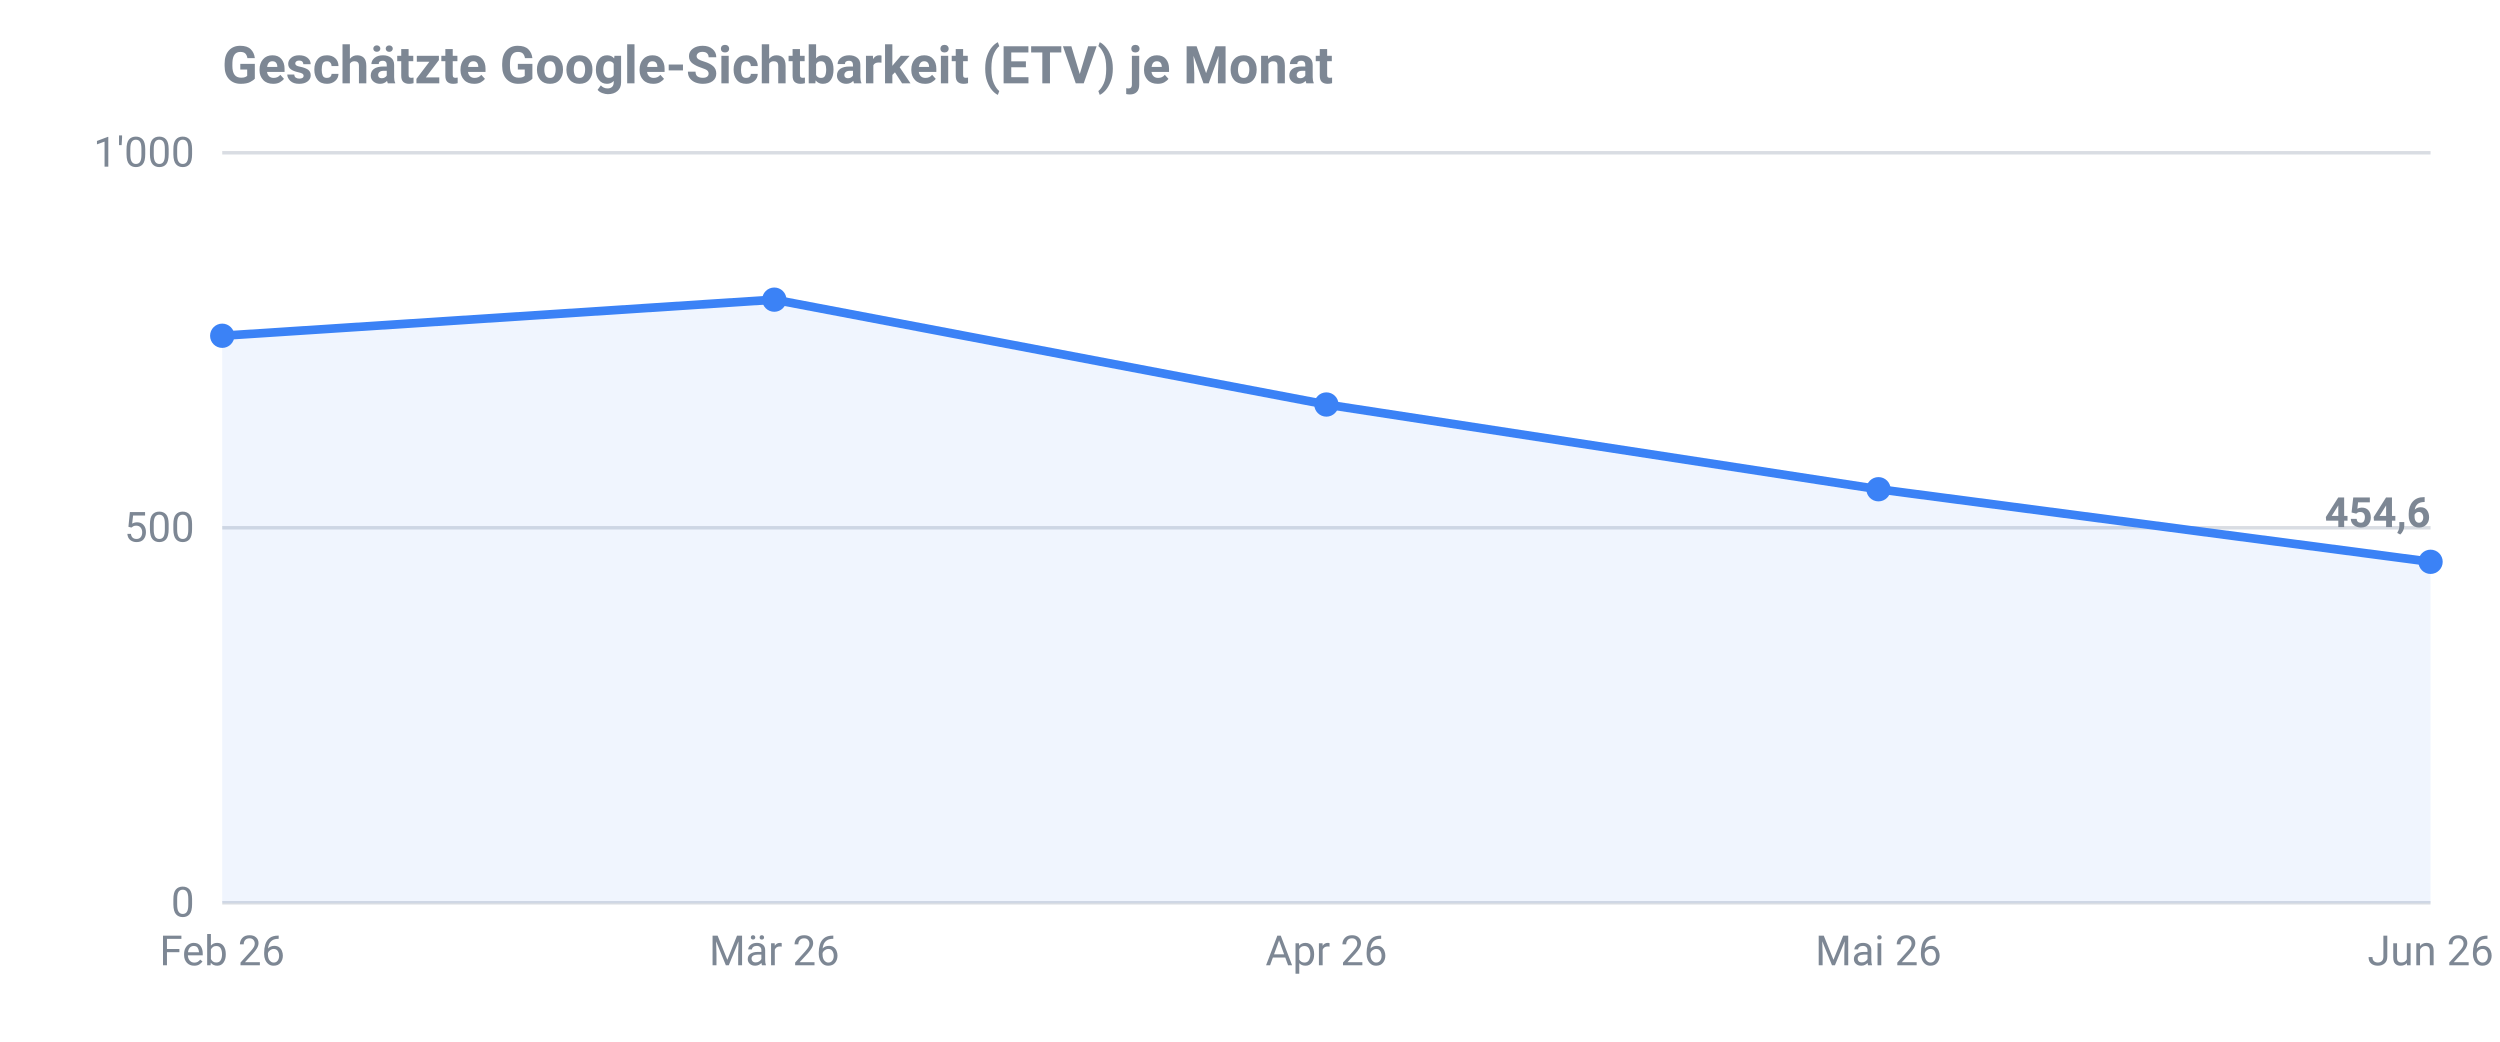
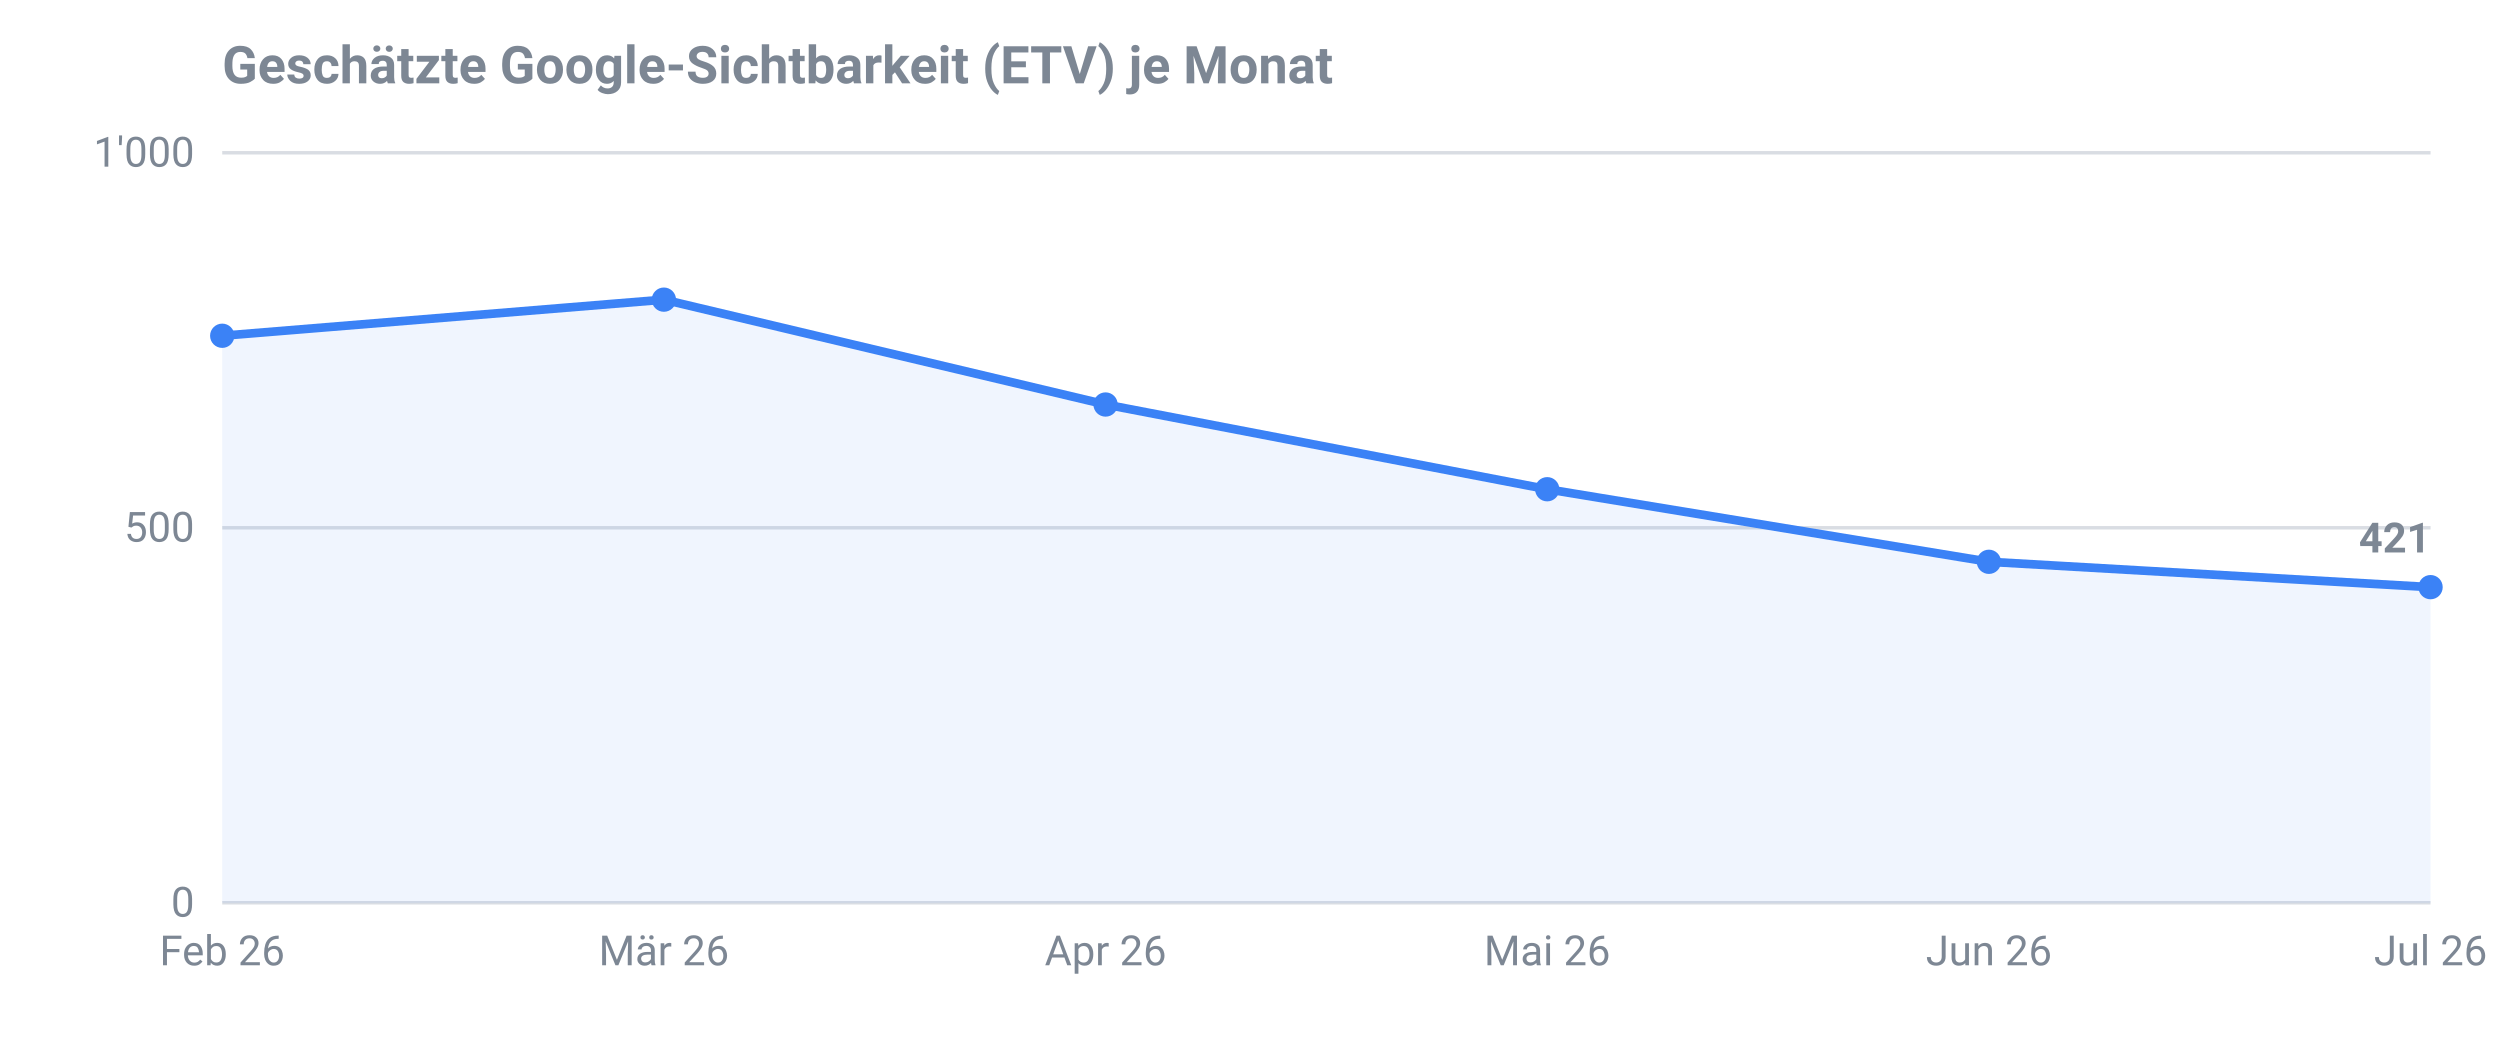
<svg xmlns="http://www.w3.org/2000/svg" viewBox="0 0 720 300" style="width:100%;height:auto" font-family="-apple-system,Segoe UI,Roboto,Helvetica,Arial,sans-serif">
  <text x="64.0" y="24.0" fill="#7d8794" font-size="15" text-anchor="start" font-weight="600">Geschätzte Google-Sichtbarkeit (ETV) je Monat</text>
  <line x1="64.0" y1="260.0" x2="700.0" y2="260.0" stroke="rgba(128,140,160,0.30)" stroke-width="1" />
  <text x="56.0" y="264.0" fill="#7d8794" font-size="12" text-anchor="end">0</text>
  <line x1="64.0" y1="152.0" x2="700.0" y2="152.0" stroke="rgba(128,140,160,0.30)" stroke-width="1" />
  <text x="56.0" y="156.0" fill="#7d8794" font-size="12" text-anchor="end">500</text>
  <line x1="64.0" y1="44.0" x2="700.0" y2="44.0" stroke="rgba(128,140,160,0.30)" stroke-width="1" />
  <text x="56.0" y="48.0" fill="#7d8794" font-size="12" text-anchor="end">1'000</text>
-   <polygon points="64.0,260.0 64.0,96.7 223.0,86.3 382.0,116.5 541.0,140.9 700.0,161.8 700.0,260.0" fill="#3b82f6" opacity="0.08" />
-   <polyline points="64.0,96.7 223.0,86.3 382.0,116.5 541.0,140.9 700.0,161.8" fill="none" stroke="#3b82f6" stroke-width="2.5" stroke-linejoin="round" stroke-linecap="round" />
+   <polygon points="64.0,260.0 64.0,96.7 191.2,86.3 318.4,116.5 445.6,140.9 572.8,161.8 700.0,169.1 700.0,260.0" fill="#3b82f6" opacity="0.08" />
+   <polyline points="64.0,96.7 191.2,86.3 318.4,116.5 445.6,140.9 572.8,161.8 700.0,169.1" fill="none" stroke="#3b82f6" stroke-width="2.5" stroke-linejoin="round" stroke-linecap="round" />
  <circle cx="64.0" cy="96.7" r="3.5" fill="#3b82f6" />
  <text x="64.0" y="278.0" fill="#7d8794" font-size="12" text-anchor="middle">Feb 26</text>
-   <circle cx="223.0" cy="86.3" r="3.5" fill="#3b82f6" />
-   <text x="223.0" y="278.0" fill="#7d8794" font-size="12" text-anchor="middle">Mär 26</text>
-   <circle cx="382.0" cy="116.5" r="3.5" fill="#3b82f6" />
-   <text x="382.0" y="278.0" fill="#7d8794" font-size="12" text-anchor="middle">Apr 26</text>
-   <circle cx="541.0" cy="140.9" r="3.5" fill="#3b82f6" />
-   <text x="541.0" y="278.0" fill="#7d8794" font-size="12" text-anchor="middle">Mai 26</text>
-   <circle cx="700.0" cy="161.8" r="3.5" fill="#3b82f6" />
-   <text x="700.0" y="278.0" fill="#7d8794" font-size="12" text-anchor="middle">Jun 26</text>
-   <text x="700.0" y="151.8" fill="#7d8794" font-size="12" text-anchor="end" font-weight="600">454,6</text>
+   <circle cx="191.2" cy="86.3" r="3.5" fill="#3b82f6" />
+   <text x="191.2" y="278.0" fill="#7d8794" font-size="12" text-anchor="middle">Mär 26</text>
+   <circle cx="318.4" cy="116.5" r="3.5" fill="#3b82f6" />
+   <text x="318.4" y="278.0" fill="#7d8794" font-size="12" text-anchor="middle">Apr 26</text>
+   <circle cx="445.6" cy="140.9" r="3.5" fill="#3b82f6" />
+   <text x="445.6" y="278.0" fill="#7d8794" font-size="12" text-anchor="middle">Mai 26</text>
+   <circle cx="572.8" cy="161.8" r="3.5" fill="#3b82f6" />
+   <text x="572.8" y="278.0" fill="#7d8794" font-size="12" text-anchor="middle">Jun 26</text>
+   <circle cx="700.0" cy="169.1" r="3.5" fill="#3b82f6" />
+   <text x="700.0" y="278.0" fill="#7d8794" font-size="12" text-anchor="middle">Jul 26</text>
+   <text x="700.0" y="159.1" fill="#7d8794" font-size="12" text-anchor="end" font-weight="600">421</text>
</svg>
